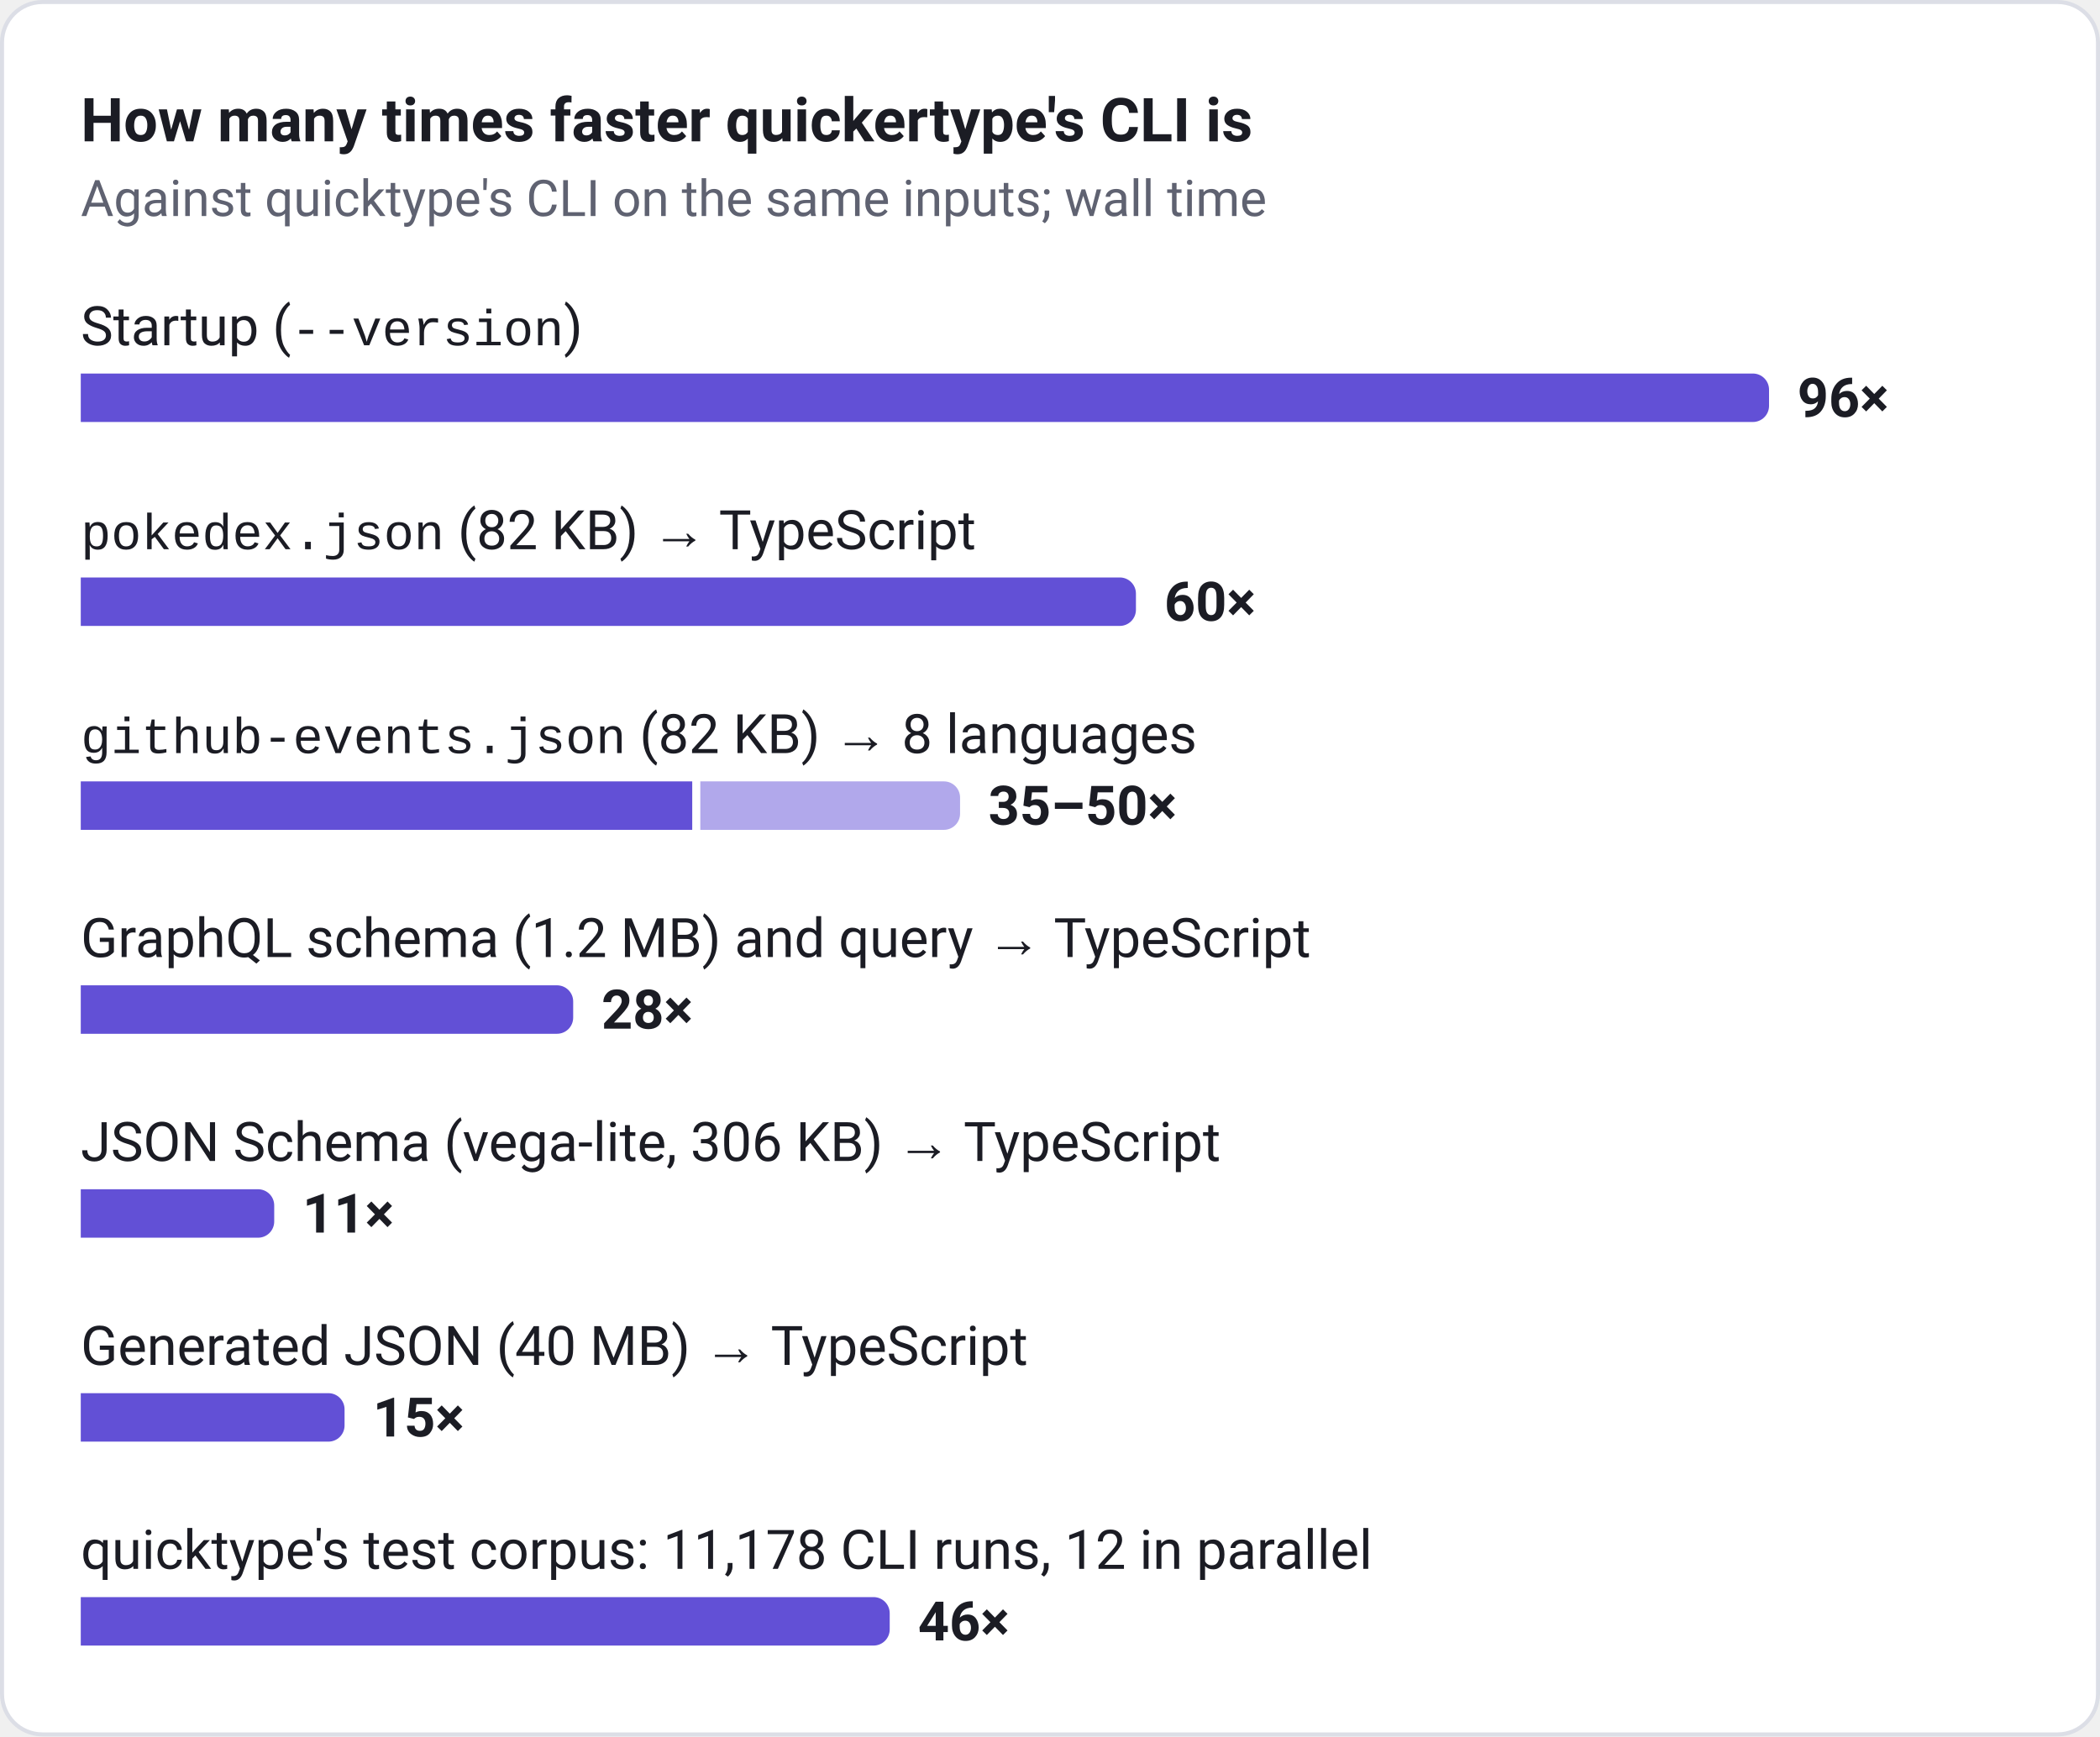
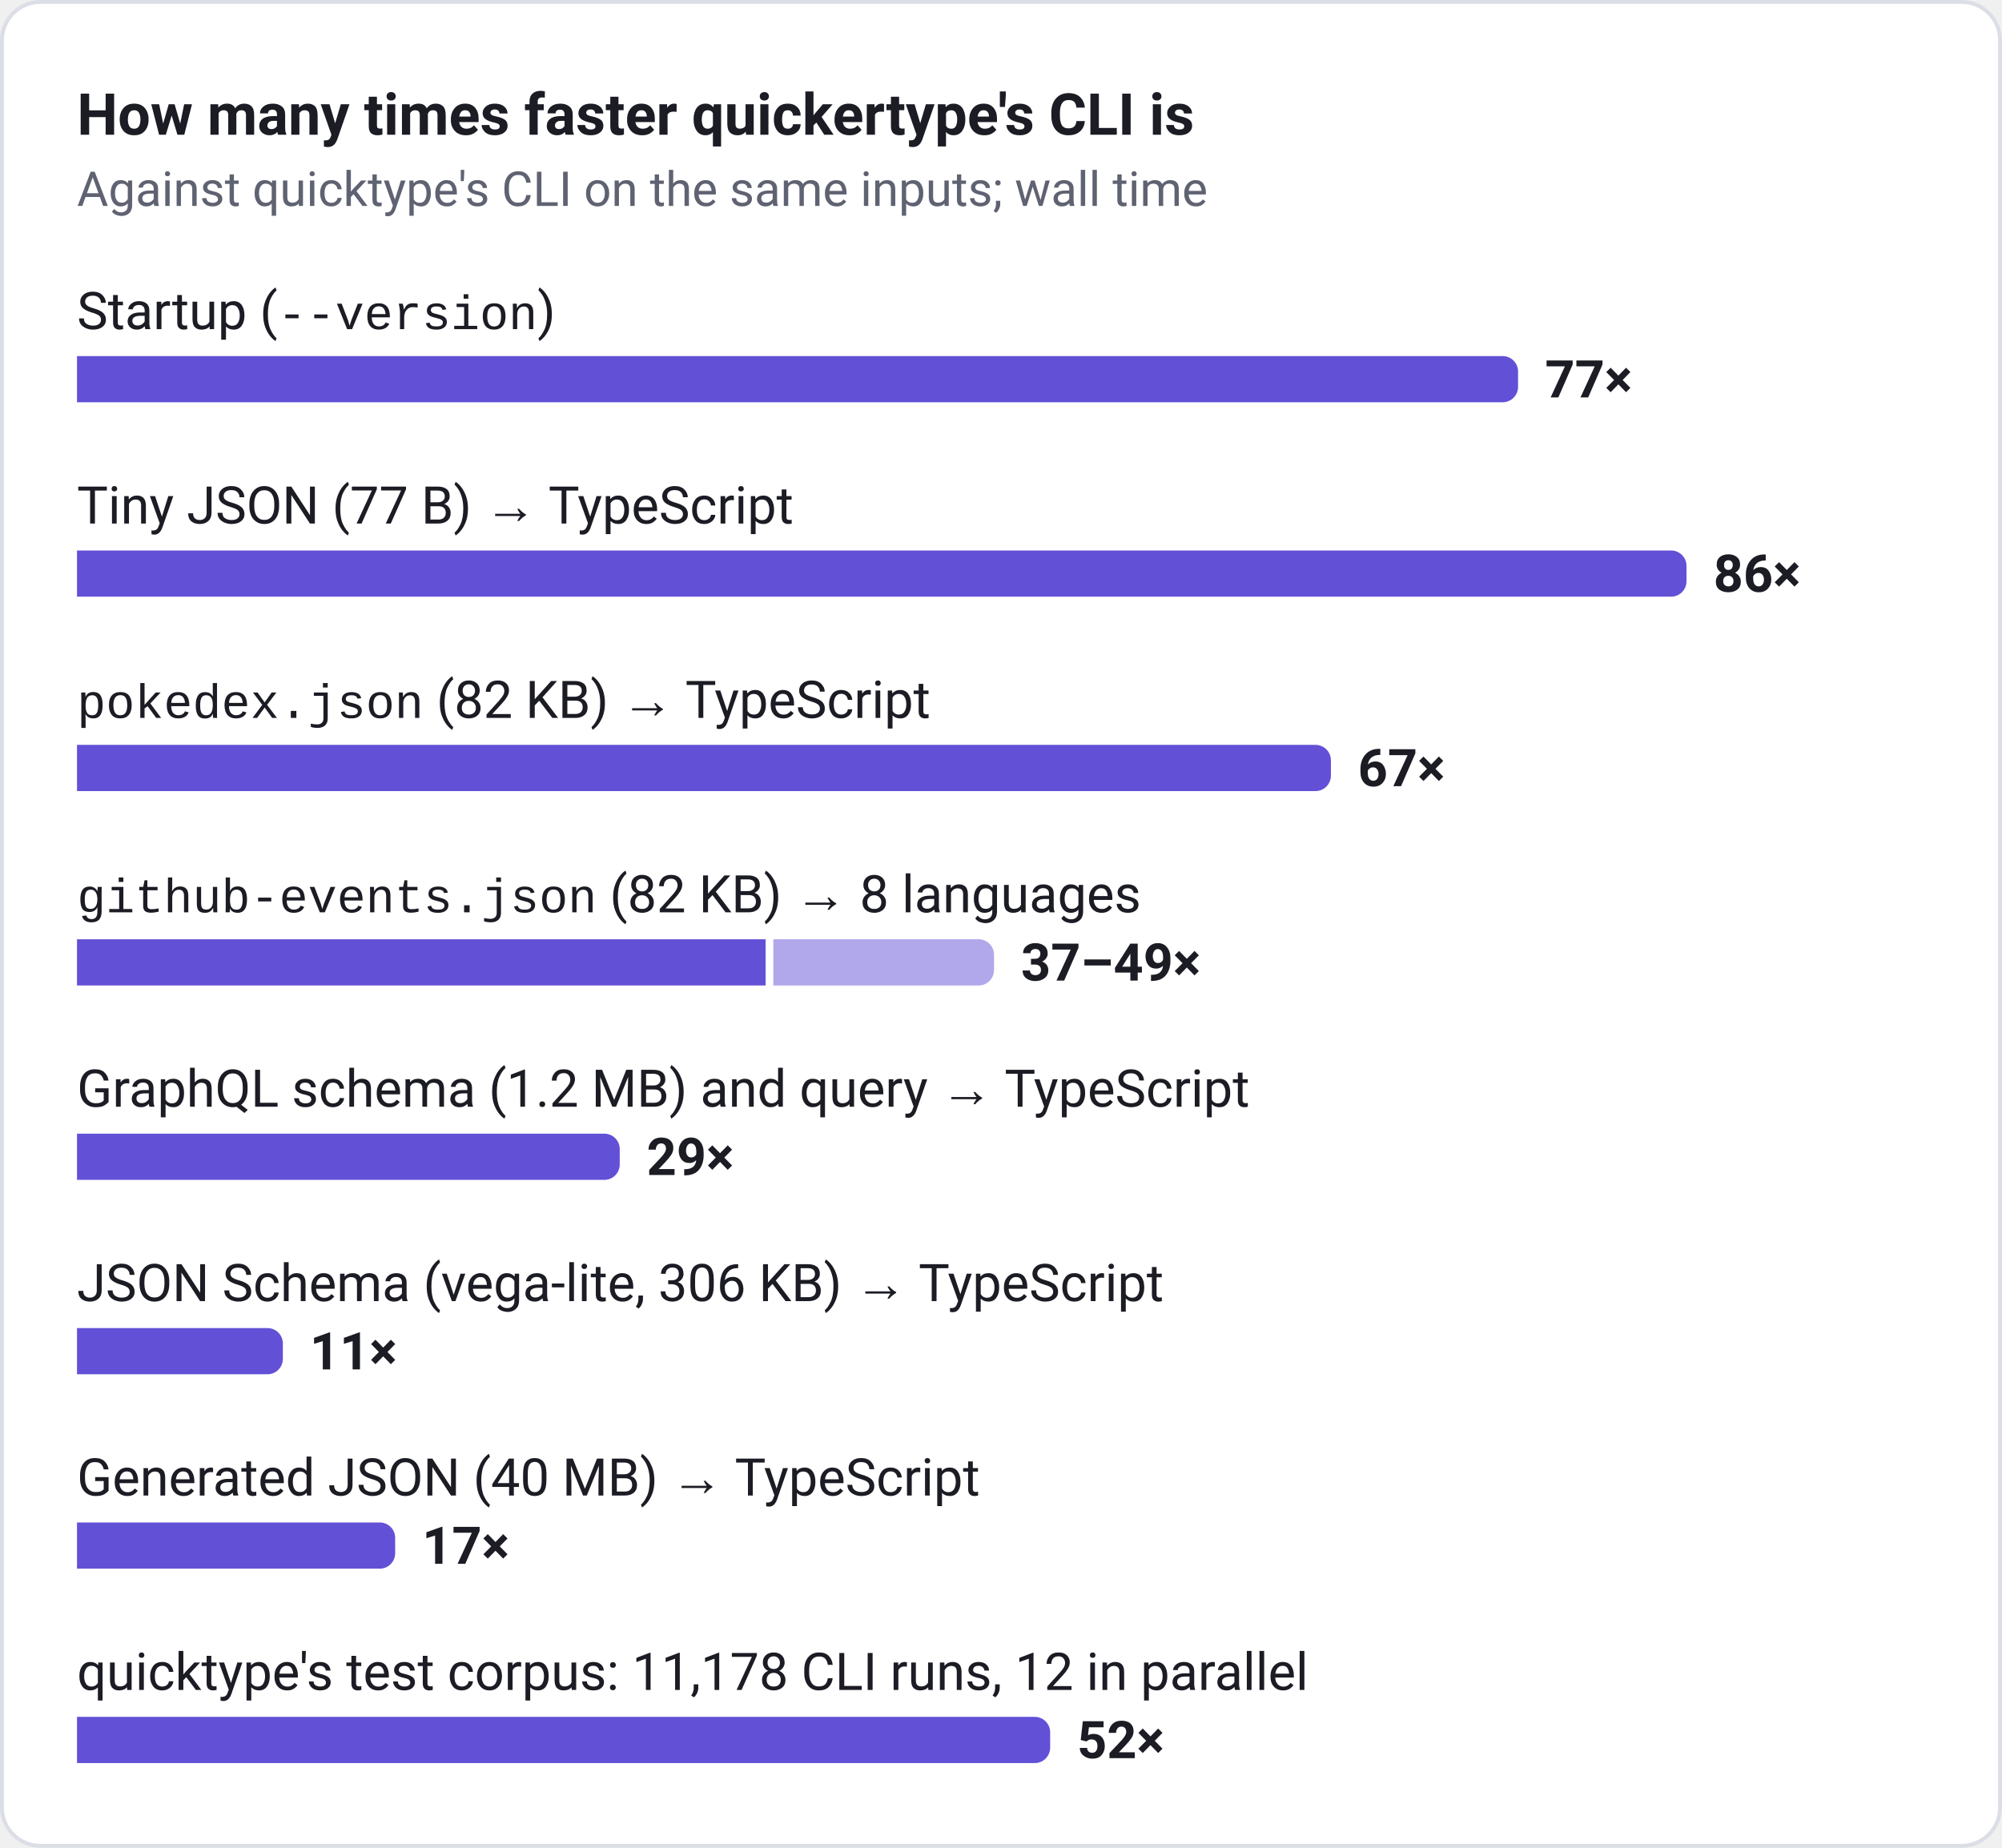
- <svg xmlns="http://www.w3.org/2000/svg" width="520" height="430" viewBox="0 0 520 430" role="img" aria-labelledby="title desc" font-family="system-ui, -apple-system, 'Segoe UI', Roboto, 'Helvetica Neue', Arial, sans-serif">
-   <rect x="0.5" y="0.5" width="519" height="429" rx="10" fill="#ffffff" stroke="#dcdee6" />
+ <svg xmlns="http://www.w3.org/2000/svg" width="520" height="480" viewBox="0 0 520 480" role="img" aria-labelledby="title desc" font-family="system-ui, -apple-system, 'Segoe UI', Roboto, 'Helvetica Neue', Arial, sans-serif">
+   <rect x="0.5" y="0.5" width="519" height="479" rx="10" fill="#ffffff" stroke="#dcdee6" />
  <text x="20" y="35" font-size="15" font-weight="600" fill="#1b1c24">How many times faster quickertype's CLI is</text>
  <text x="20" y="53.5" font-size="12.5" fill="#5f6271">Against quicktype's CLI on the same inputs; wall time</text>
  <text x="20" y="85.5" font-size="13.5" fill="#1b1c24">Startup (<tspan font-family="ui-monospace, SFMono-Regular, 'SF Mono', Menlo, Consolas, 'Liberation Mono', monospace" font-size="12.5">--version</tspan>)</text>
-   <path d="M20 92.5H434.05A4 4 0 0 1 438.05 96.5V100.5A4 4 0 0 1 434.05 104.5H20Z" fill="#6250d6" />
-   <text x="445.05" y="103.23" font-size="13.5" font-weight="600" fill="#1b1c24">96×</text>
-   <text x="20" y="136" font-size="13.5" fill="#1b1c24">
+   <path d="M20 92.5H390.3A4 4 0 0 1 394.3 96.5V100.5A4 4 0 0 1 390.3 104.5H20Z" fill="#6250d6" />
+   <text x="401.3" y="103.23" font-size="13.5" font-weight="600" fill="#1b1c24">77×</text>
+   <text x="20" y="136" font-size="13.5" fill="#1b1c24">Tiny JSON (77 B) → TypeScript</text>
+   <path d="M20 143H434.05A4 4 0 0 1 438.05 147V151A4 4 0 0 1 434.05 155H20Z" fill="#6250d6" />
+   <text x="445.05" y="153.73" font-size="13.5" font-weight="600" fill="#1b1c24">86×</text>
+   <text x="20" y="186.5" font-size="13.5" fill="#1b1c24">
    <tspan font-family="ui-monospace, SFMono-Regular, 'SF Mono', Menlo, Consolas, 'Liberation Mono', monospace" font-size="12.5">pokedex.json</tspan> (82 KB) → TypeScript</text>
-   <path d="M20 143H277.28A4 4 0 0 1 281.28 147V151A4 4 0 0 1 277.28 155H20Z" fill="#6250d6" />
-   <text x="288.28" y="153.73" font-size="13.5" font-weight="600" fill="#1b1c24">60×</text>
-   <text x="20" y="186.5" font-size="13.5" fill="#1b1c24">
+   <path d="M20 193.5H341.69A4 4 0 0 1 345.69 197.5V201.5A4 4 0 0 1 341.69 205.5H20Z" fill="#6250d6" />
+   <text x="352.69" y="204.23" font-size="13.5" font-weight="600" fill="#1b1c24">67×</text>
+   <text x="20" y="237" font-size="13.5" fill="#1b1c24">
    <tspan font-family="ui-monospace, SFMono-Regular, 'SF Mono', Menlo, Consolas, 'Liberation Mono', monospace" font-size="12.5">github-events.json</tspan> (82 KB) → 8 languages</text>
-   <rect x="20" y="193.5" width="151.41" height="12" fill="#6250d6" />
-   <path d="M173.41 193.5H233.73A4 4 0 0 1 237.73 197.5V201.5A4 4 0 0 1 233.73 205.5H173.41Z" fill="#b1a8eb" />
-   <text x="244.73" y="204.23" font-size="13.5" font-weight="600" fill="#1b1c24">35–50×</text>
-   <text x="20" y="237" font-size="13.5" fill="#1b1c24">GraphQL schema (1.2 MB) and query → TypeScript</text>
-   <path d="M20 244H137.93A4 4 0 0 1 141.93 248V252A4 4 0 0 1 137.93 256H20Z" fill="#6250d6" />
-   <text x="148.93" y="254.73" font-size="13.5" font-weight="600" fill="#1b1c24">28×</text>
-   <text x="20" y="287.5" font-size="13.5" fill="#1b1c24">JSON Schema (vega-lite, 306 KB) → TypeScript</text>
-   <path d="M20 294.5H63.9A4 4 0 0 1 67.9 298.5V302.5A4 4 0 0 1 63.9 306.5H20Z" fill="#6250d6" />
-   <text x="74.9" y="305.23" font-size="13.5" font-weight="600" fill="#1b1c24">11×</text>
-   <text x="20" y="338" font-size="13.5" fill="#1b1c24">Generated JSON (40 MB) → TypeScript</text>
-   <path d="M20 345H81.32A4 4 0 0 1 85.32 349V353A4 4 0 0 1 81.32 357H20Z" fill="#6250d6" />
-   <text x="92.32" y="355.73" font-size="13.5" font-weight="600" fill="#1b1c24">15×</text>
-   <text x="20" y="388.5" font-size="13.5" fill="#1b1c24">quicktype's test corpus: 11,178 CLI runs, 12 in parallel</text>
-   <path d="M20 395.5H216.31A4 4 0 0 1 220.31 399.5V403.5A4 4 0 0 1 216.31 407.5H20Z" fill="#6250d6" />
-   <text x="227.31" y="406.23" font-size="13.5" font-weight="600" fill="#1b1c24">46×</text>
+   <rect x="20" y="244" width="178.86" height="12" fill="#6250d6" />
+   <path d="M200.86 244H254.19A4 4 0 0 1 258.19 248V252A4 4 0 0 1 254.19 256H200.86Z" fill="#b1a8eb" />
+   <text x="265.19" y="254.73" font-size="13.5" font-weight="600" fill="#1b1c24">37–49×</text>
+   <text x="20" y="287.5" font-size="13.5" fill="#1b1c24">GraphQL schema (1.2 MB) and query → TypeScript</text>
+   <path d="M20 294.5H156.97A4 4 0 0 1 160.97 298.5V302.5A4 4 0 0 1 156.97 306.5H20Z" fill="#6250d6" />
+   <text x="167.97" y="305.23" font-size="13.5" font-weight="600" fill="#1b1c24">29×</text>
+   <text x="20" y="338" font-size="13.5" fill="#1b1c24">JSON Schema (vega-lite, 306 KB) → TypeScript</text>
+   <path d="M20 345H69.47A4 4 0 0 1 73.47 349V353A4 4 0 0 1 69.47 357H20Z" fill="#6250d6" />
+   <text x="80.47" y="355.73" font-size="13.5" font-weight="600" fill="#1b1c24">11×</text>
+   <text x="20" y="388.5" font-size="13.5" fill="#1b1c24">Generated JSON (40 MB) → TypeScript</text>
+   <path d="M20 395.5H98.64A4 4 0 0 1 102.64 399.5V403.5A4 4 0 0 1 98.64 407.5H20Z" fill="#6250d6" />
+   <text x="109.64" y="406.23" font-size="13.5" font-weight="600" fill="#1b1c24">17×</text>
+   <text x="20" y="439" font-size="13.5" fill="#1b1c24">quicktype's test corpus: 11,178 CLI runs, 12 in parallel</text>
+   <path d="M20 446H268.77A4 4 0 0 1 272.77 450V454A4 4 0 0 1 268.77 458H20Z" fill="#6250d6" />
+   <text x="279.77" y="456.73" font-size="13.5" font-weight="600" fill="#1b1c24">52×</text>
</svg>
